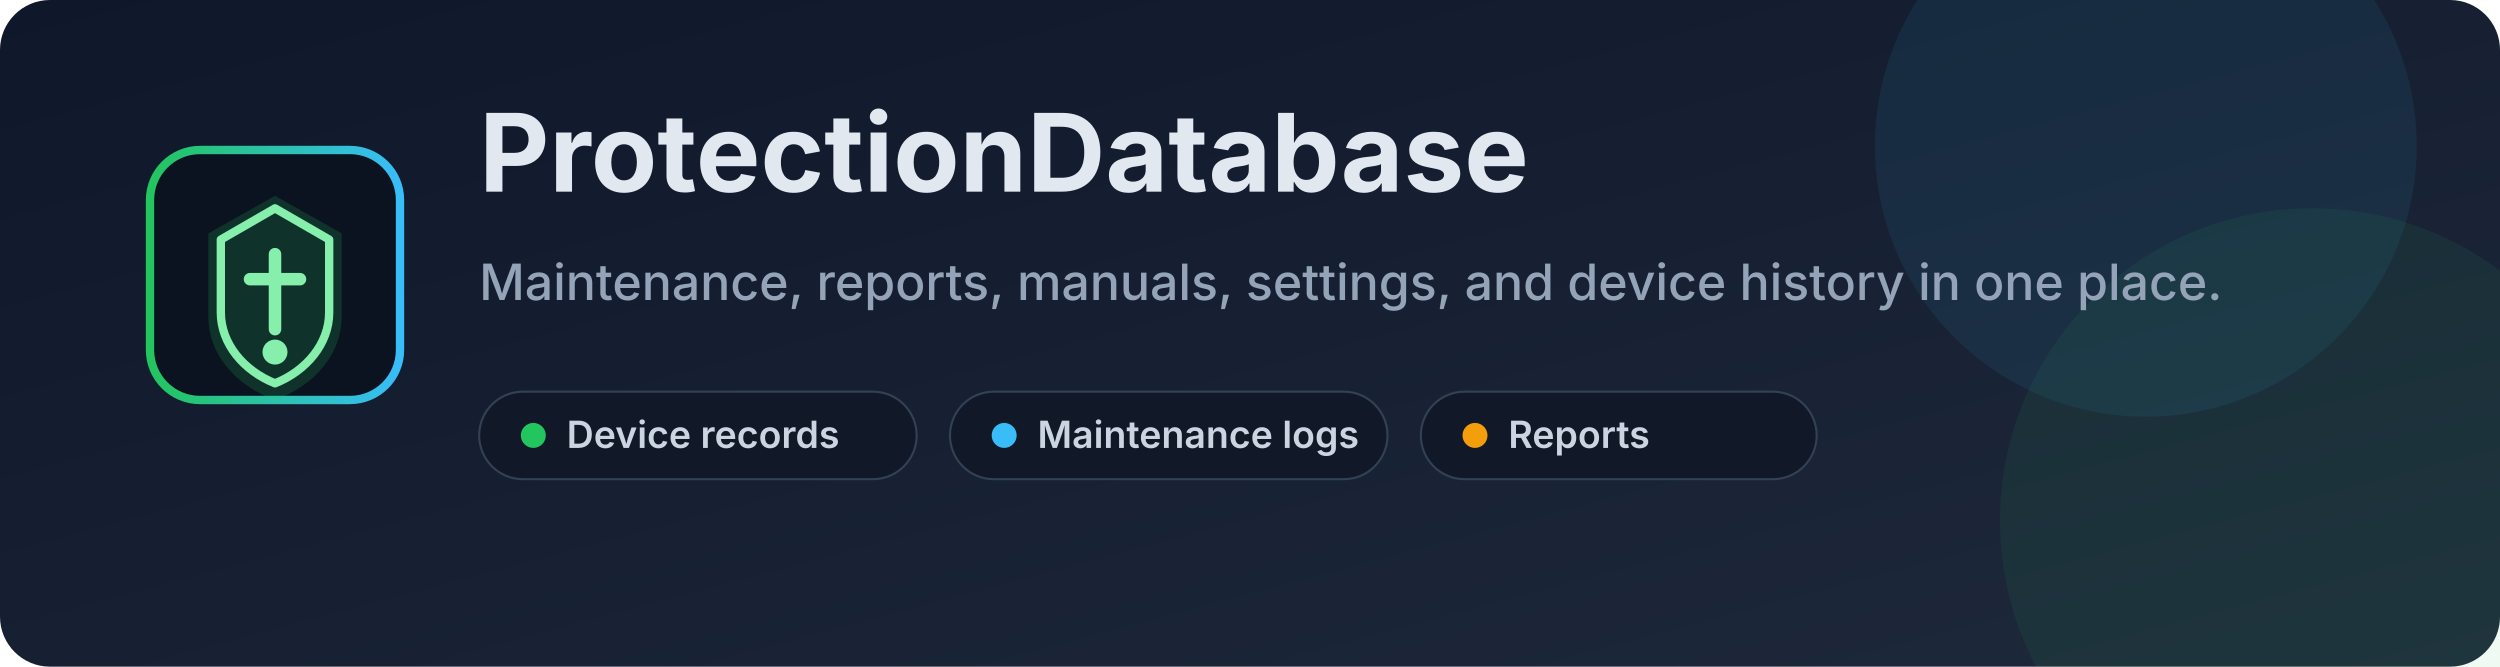
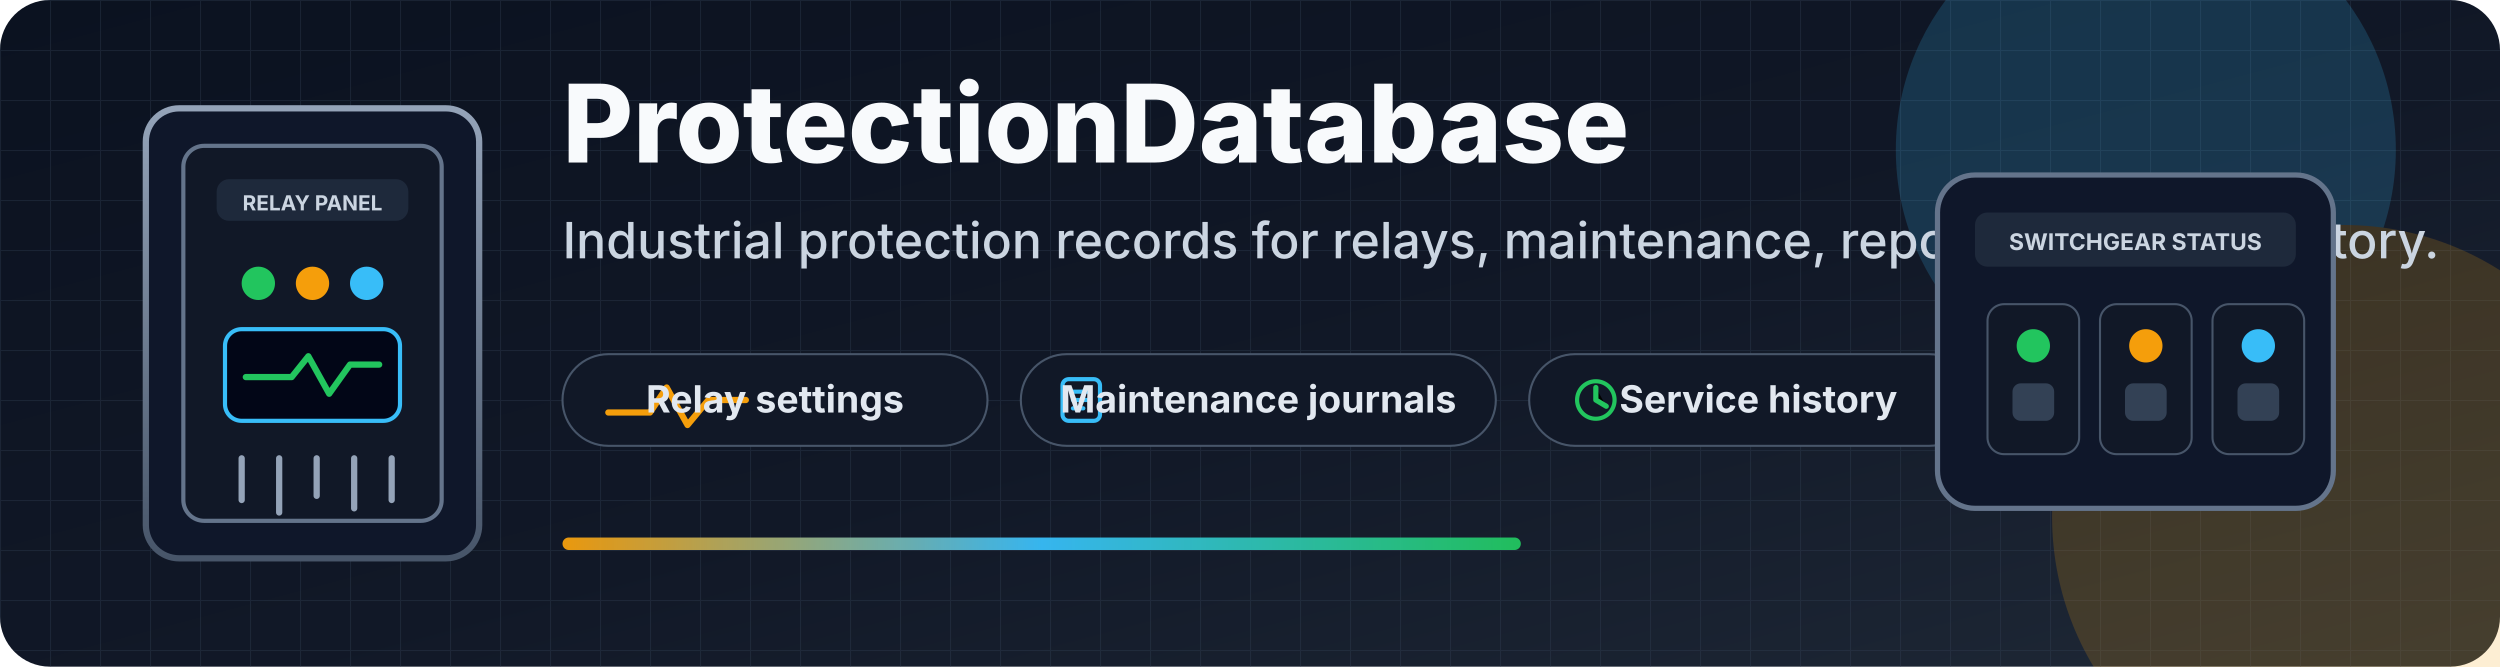
<svg xmlns="http://www.w3.org/2000/svg" width="1200" height="320" viewBox="0 0 1200 320" role="img" aria-labelledby="title desc">
  <defs>
    <linearGradient id="bg" x1="0" y1="0" x2="1" y2="1">
-       <stop offset="0%" stop-color="#0f172a" />
-       <stop offset="100%" stop-color="#1e293b" />
+       <stop offset="0%" stop-color="#0b1220" />
+       <stop offset="55%" stop-color="#111827" />
+       <stop offset="100%" stop-color="#1f2937" />
+     </linearGradient>
+     <linearGradient id="steel" x1="0" y1="0" x2="0" y2="1">
+       <stop offset="0%" stop-color="#94a3b8" />
+       <stop offset="100%" stop-color="#475569" />
    </linearGradient>
    <linearGradient id="accent" x1="0" y1="0" x2="1" y2="0">
-       <stop offset="0%" stop-color="#22c55e" />
-       <stop offset="100%" stop-color="#38bdf8" />
+       <stop offset="0%" stop-color="#f59e0b" />
+       <stop offset="50%" stop-color="#38bdf8" />
+       <stop offset="100%" stop-color="#22c55e" />
    </linearGradient>
+     <pattern id="grid" width="24" height="24" patternUnits="userSpaceOnUse">
+       <path d="M24 0H0V24" fill="none" stroke="#334155" stroke-width="1" opacity="0.35" />
+     </pattern>
  </defs>
  <rect width="1200" height="320" rx="24" fill="url(#bg)" />
-   <circle cx="1030" cy="70" r="130" fill="#38bdf8" opacity="0.08" />
-   <circle cx="1110" cy="250" r="150" fill="#22c55e" opacity="0.08" />
-   <g transform="translate(72 72)">
-     <rect x="0" y="0" width="120" height="120" rx="24" fill="#0b1220" stroke="url(#accent)" stroke-width="4" />
-     <path d="M60 22 L92 40 V80 C92 98 79 113 60 120 C41 113 28 98 28 80 V40 Z" fill="#22c55e" opacity="0.18" />
-     <path d="M60 28 L86 43 V78 C86 93 75 106 60 112 C45 106 34 93 34 78 V43 Z" fill="none" stroke="#86efac" stroke-width="4" stroke-linejoin="round" />
-     <path d="M60 50 V86" stroke="#86efac" stroke-width="6" stroke-linecap="round" />
-     <circle cx="60" cy="97" r="6" fill="#86efac" />
-     <path d="M48 62 H72" stroke="#86efac" stroke-width="6" stroke-linecap="round" />
+   <rect width="1200" height="320" rx="24" fill="url(#grid)" />
+   <g opacity="0.18">
+     <circle cx="1030" cy="72" r="120" fill="#38bdf8" />
+     <circle cx="1125" cy="248" r="140" fill="#f59e0b" />
  </g>
-   <g transform="translate(230 92)">
-     <text x="0" y="0" fill="#e2e8f0" font-family="Inter,Segoe UI,Arial,sans-serif" font-size="52" font-weight="700">
+   <g transform="translate(70 52)">
+     <rect x="0" y="0" width="160" height="216" rx="16" fill="#0f172a" stroke="url(#steel)" stroke-width="3" />
+     <rect x="18" y="18" width="124" height="180" rx="10" fill="#111827" stroke="#64748b" stroke-width="2" />
+     <rect x="34" y="34" width="92" height="20" rx="6" fill="#1e293b" />
+     <text x="80" y="49" text-anchor="middle" fill="#cbd5e1" font-family="Inter,Segoe UI,Arial,sans-serif" font-size="10" font-weight="700">RELAY PANEL</text>
+     <circle cx="54" cy="84" r="8" fill="#22c55e" />
+     <circle cx="80" cy="84" r="8" fill="#f59e0b" />
+     <circle cx="106" cy="84" r="8" fill="#38bdf8" />
+     <rect x="38" y="106" width="84" height="44" rx="8" fill="#020617" stroke="#38bdf8" stroke-width="2" />
+     <path d="M48 129 H70 L78 119 L88 137 L98 123 L112 123" fill="none" stroke="#22c55e" stroke-width="3" stroke-linecap="round" stroke-linejoin="round" />
+     <g stroke="#94a3b8" stroke-width="3" stroke-linecap="round">
+       <path d="M46 168 V188" />
+       <path d="M64 168 V194" />
+       <path d="M82 168 V186" />
+       <path d="M100 168 V192" />
+       <path d="M118 168 V188" />
+     </g>
+   </g>
+   <g transform="translate(270 78)">
+     <text x="0" y="0" fill="#f8fafc" font-family="Inter,Segoe UI,Arial,sans-serif" font-size="52" font-weight="800">
      ProtectionDatabase
    </text>
-     <text x="0" y="52" fill="#94a3b8" font-family="Inter,Segoe UI,Arial,sans-serif" font-size="24" font-weight="500">
-       Maintenance, reports, manuals, settings, and device history in one place.
+     <text x="0" y="46" fill="#cbd5e1" font-family="Inter,Segoe UI,Arial,sans-serif" font-size="24" font-weight="500">
+       Industrial protection records for relays, maintenance, reports, and field history.
    </text>
-     <g transform="translate(0 96)">
-       <rect x="0" y="0" width="210" height="42" rx="21" fill="#111827" stroke="#334155" />
-       <circle cx="26" cy="21" r="6" fill="#22c55e" />
-       <text x="42" y="27" fill="#cbd5e1" font-family="Inter,Segoe UI,Arial,sans-serif" font-size="18" font-weight="600">Device records</text>
-       <rect x="226" y="0" width="210" height="42" rx="21" fill="#111827" stroke="#334155" />
-       <circle cx="252" cy="21" r="6" fill="#38bdf8" />
-       <text x="268" y="27" fill="#cbd5e1" font-family="Inter,Segoe UI,Arial,sans-serif" font-size="18" font-weight="600">Maintenance logs</text>
-       <rect x="452" y="0" width="190" height="42" rx="21" fill="#111827" stroke="#334155" />
-       <circle cx="478" cy="21" r="6" fill="#f59e0b" />
-       <text x="494" y="27" fill="#cbd5e1" font-family="Inter,Segoe UI,Arial,sans-serif" font-size="18" font-weight="600">Reports</text>
+     <g transform="translate(0 92)">
+       <rect x="0" y="0" width="204" height="44" rx="22" fill="#111827" stroke="#475569" />
+       <path d="M22 28 H42 L50 16 L60 34 L70 22 L88 22" fill="none" stroke="#f59e0b" stroke-width="3" stroke-linecap="round" stroke-linejoin="round" />
+       <text x="102" y="28" text-anchor="middle" fill="#e2e8f0" font-family="Inter,Segoe UI,Arial,sans-serif" font-size="18" font-weight="700">Relay settings</text>
+       <rect x="220" y="0" width="228" height="44" rx="22" fill="#111827" stroke="#475569" />
+       <g transform="translate(240 12)">
+         <rect x="0" y="0" width="18" height="20" rx="3" fill="none" stroke="#38bdf8" stroke-width="2" />
+         <path d="M5 6 H13 M5 10 H13 M5 14 H10" stroke="#38bdf8" stroke-width="2" stroke-linecap="round" />
+       </g>
+       <text x="334" y="28" text-anchor="middle" fill="#e2e8f0" font-family="Inter,Segoe UI,Arial,sans-serif" font-size="18" font-weight="700">Maintenance journals</text>
+       <rect x="464" y="0" width="214" height="44" rx="22" fill="#111827" stroke="#475569" />
+       <g transform="translate(486 12)">
+         <circle cx="10" cy="10" r="9" fill="none" stroke="#22c55e" stroke-width="2" />
+         <path d="M10 4 V10 L15 13" stroke="#22c55e" stroke-width="2.5" stroke-linecap="round" stroke-linejoin="round" />
+       </g>
+       <text x="574" y="28" text-anchor="middle" fill="#e2e8f0" font-family="Inter,Segoe UI,Arial,sans-serif" font-size="18" font-weight="700">Service history</text>
    </g>
  </g>
+   <g transform="translate(930 84)">
+     <rect x="0" y="0" width="190" height="160" rx="18" fill="#0f172a" stroke="#64748b" stroke-width="2.5" />
+     <rect x="18" y="18" width="154" height="26" rx="6" fill="#1e293b" />
+     <text x="95" y="36" text-anchor="middle" fill="#cbd5e1" font-family="Inter,Segoe UI,Arial,sans-serif" font-size="11" font-weight="700">SWITCHGEAR STATUS</text>
+     <g transform="translate(24 62)">
+       <rect x="0" y="0" width="44" height="72" rx="8" fill="#111827" stroke="#475569" />
+       <circle cx="22" cy="20" r="8" fill="#22c55e" />
+       <rect x="12" y="38" width="20" height="18" rx="4" fill="#334155" />
+       <rect x="54" y="0" width="44" height="72" rx="8" fill="#111827" stroke="#475569" />
+       <circle cx="76" cy="20" r="8" fill="#f59e0b" />
+       <rect x="66" y="38" width="20" height="18" rx="4" fill="#334155" />
+       <rect x="108" y="0" width="44" height="72" rx="8" fill="#111827" stroke="#475569" />
+       <circle cx="130" cy="20" r="8" fill="#38bdf8" />
+       <rect x="120" y="38" width="20" height="18" rx="4" fill="#334155" />
+     </g>
+   </g>
+   <rect x="270" y="258" width="460" height="6" rx="3" fill="url(#accent)" opacity="0.95" />
</svg>
